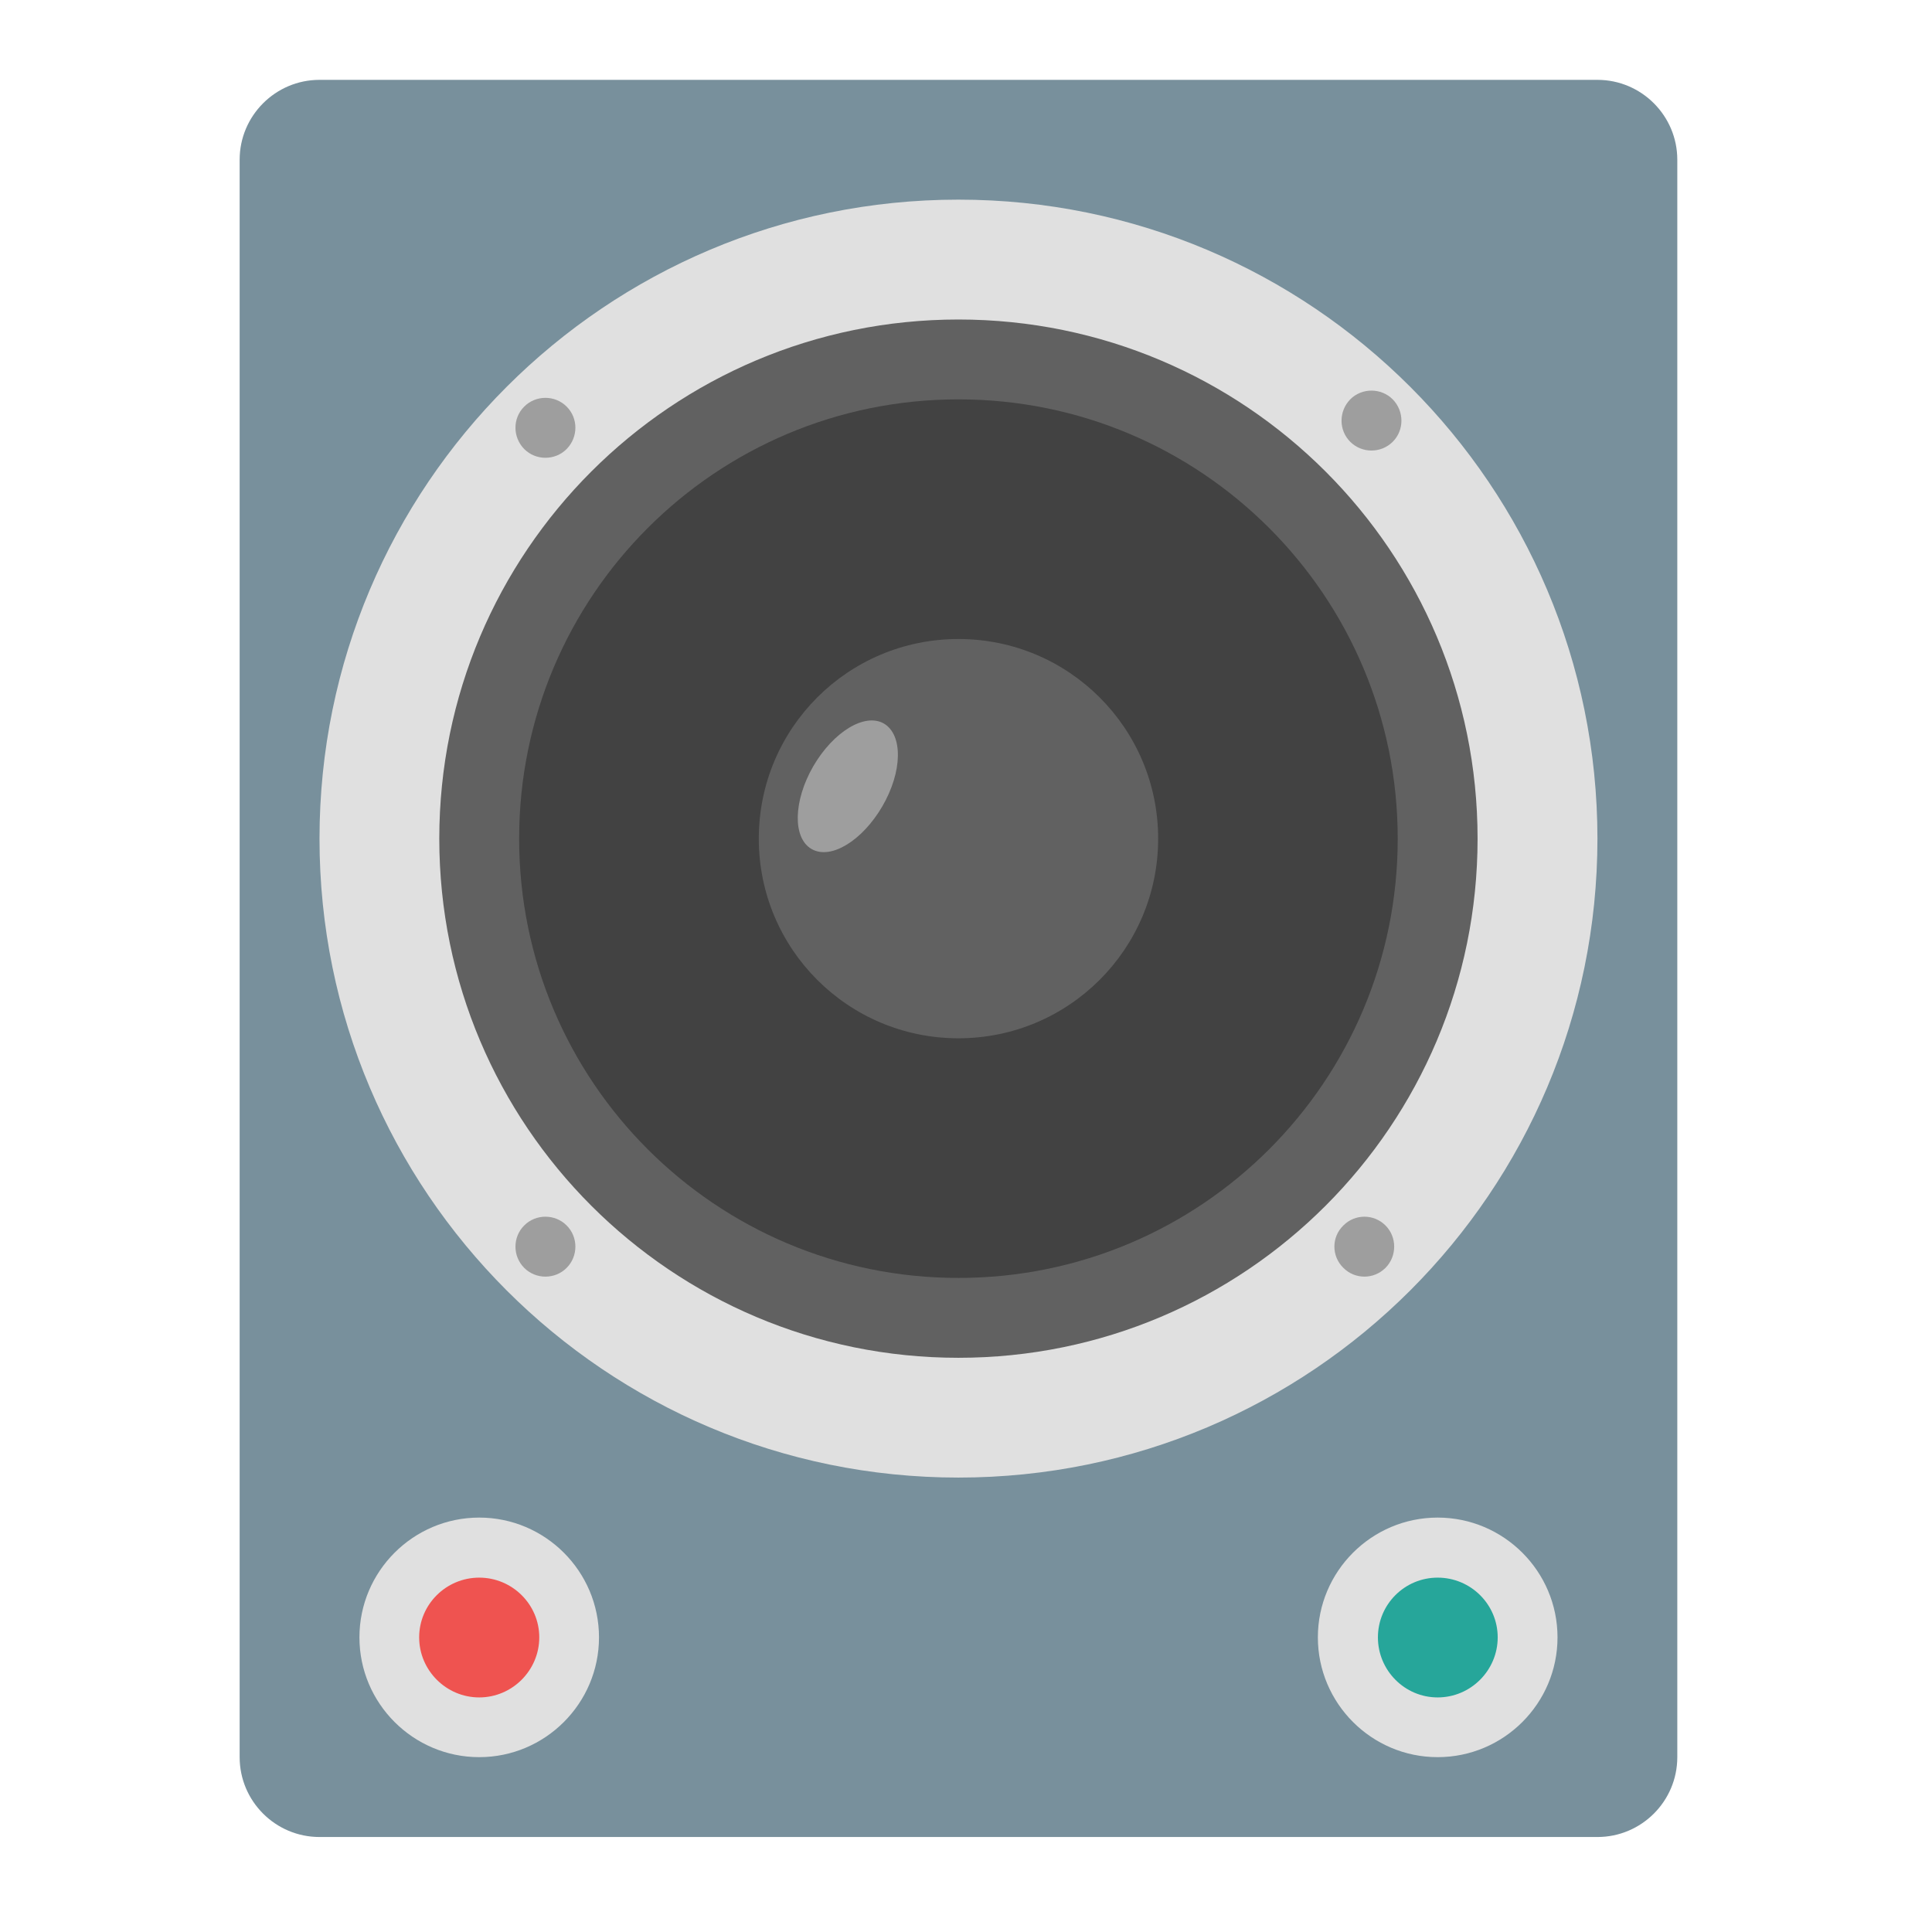
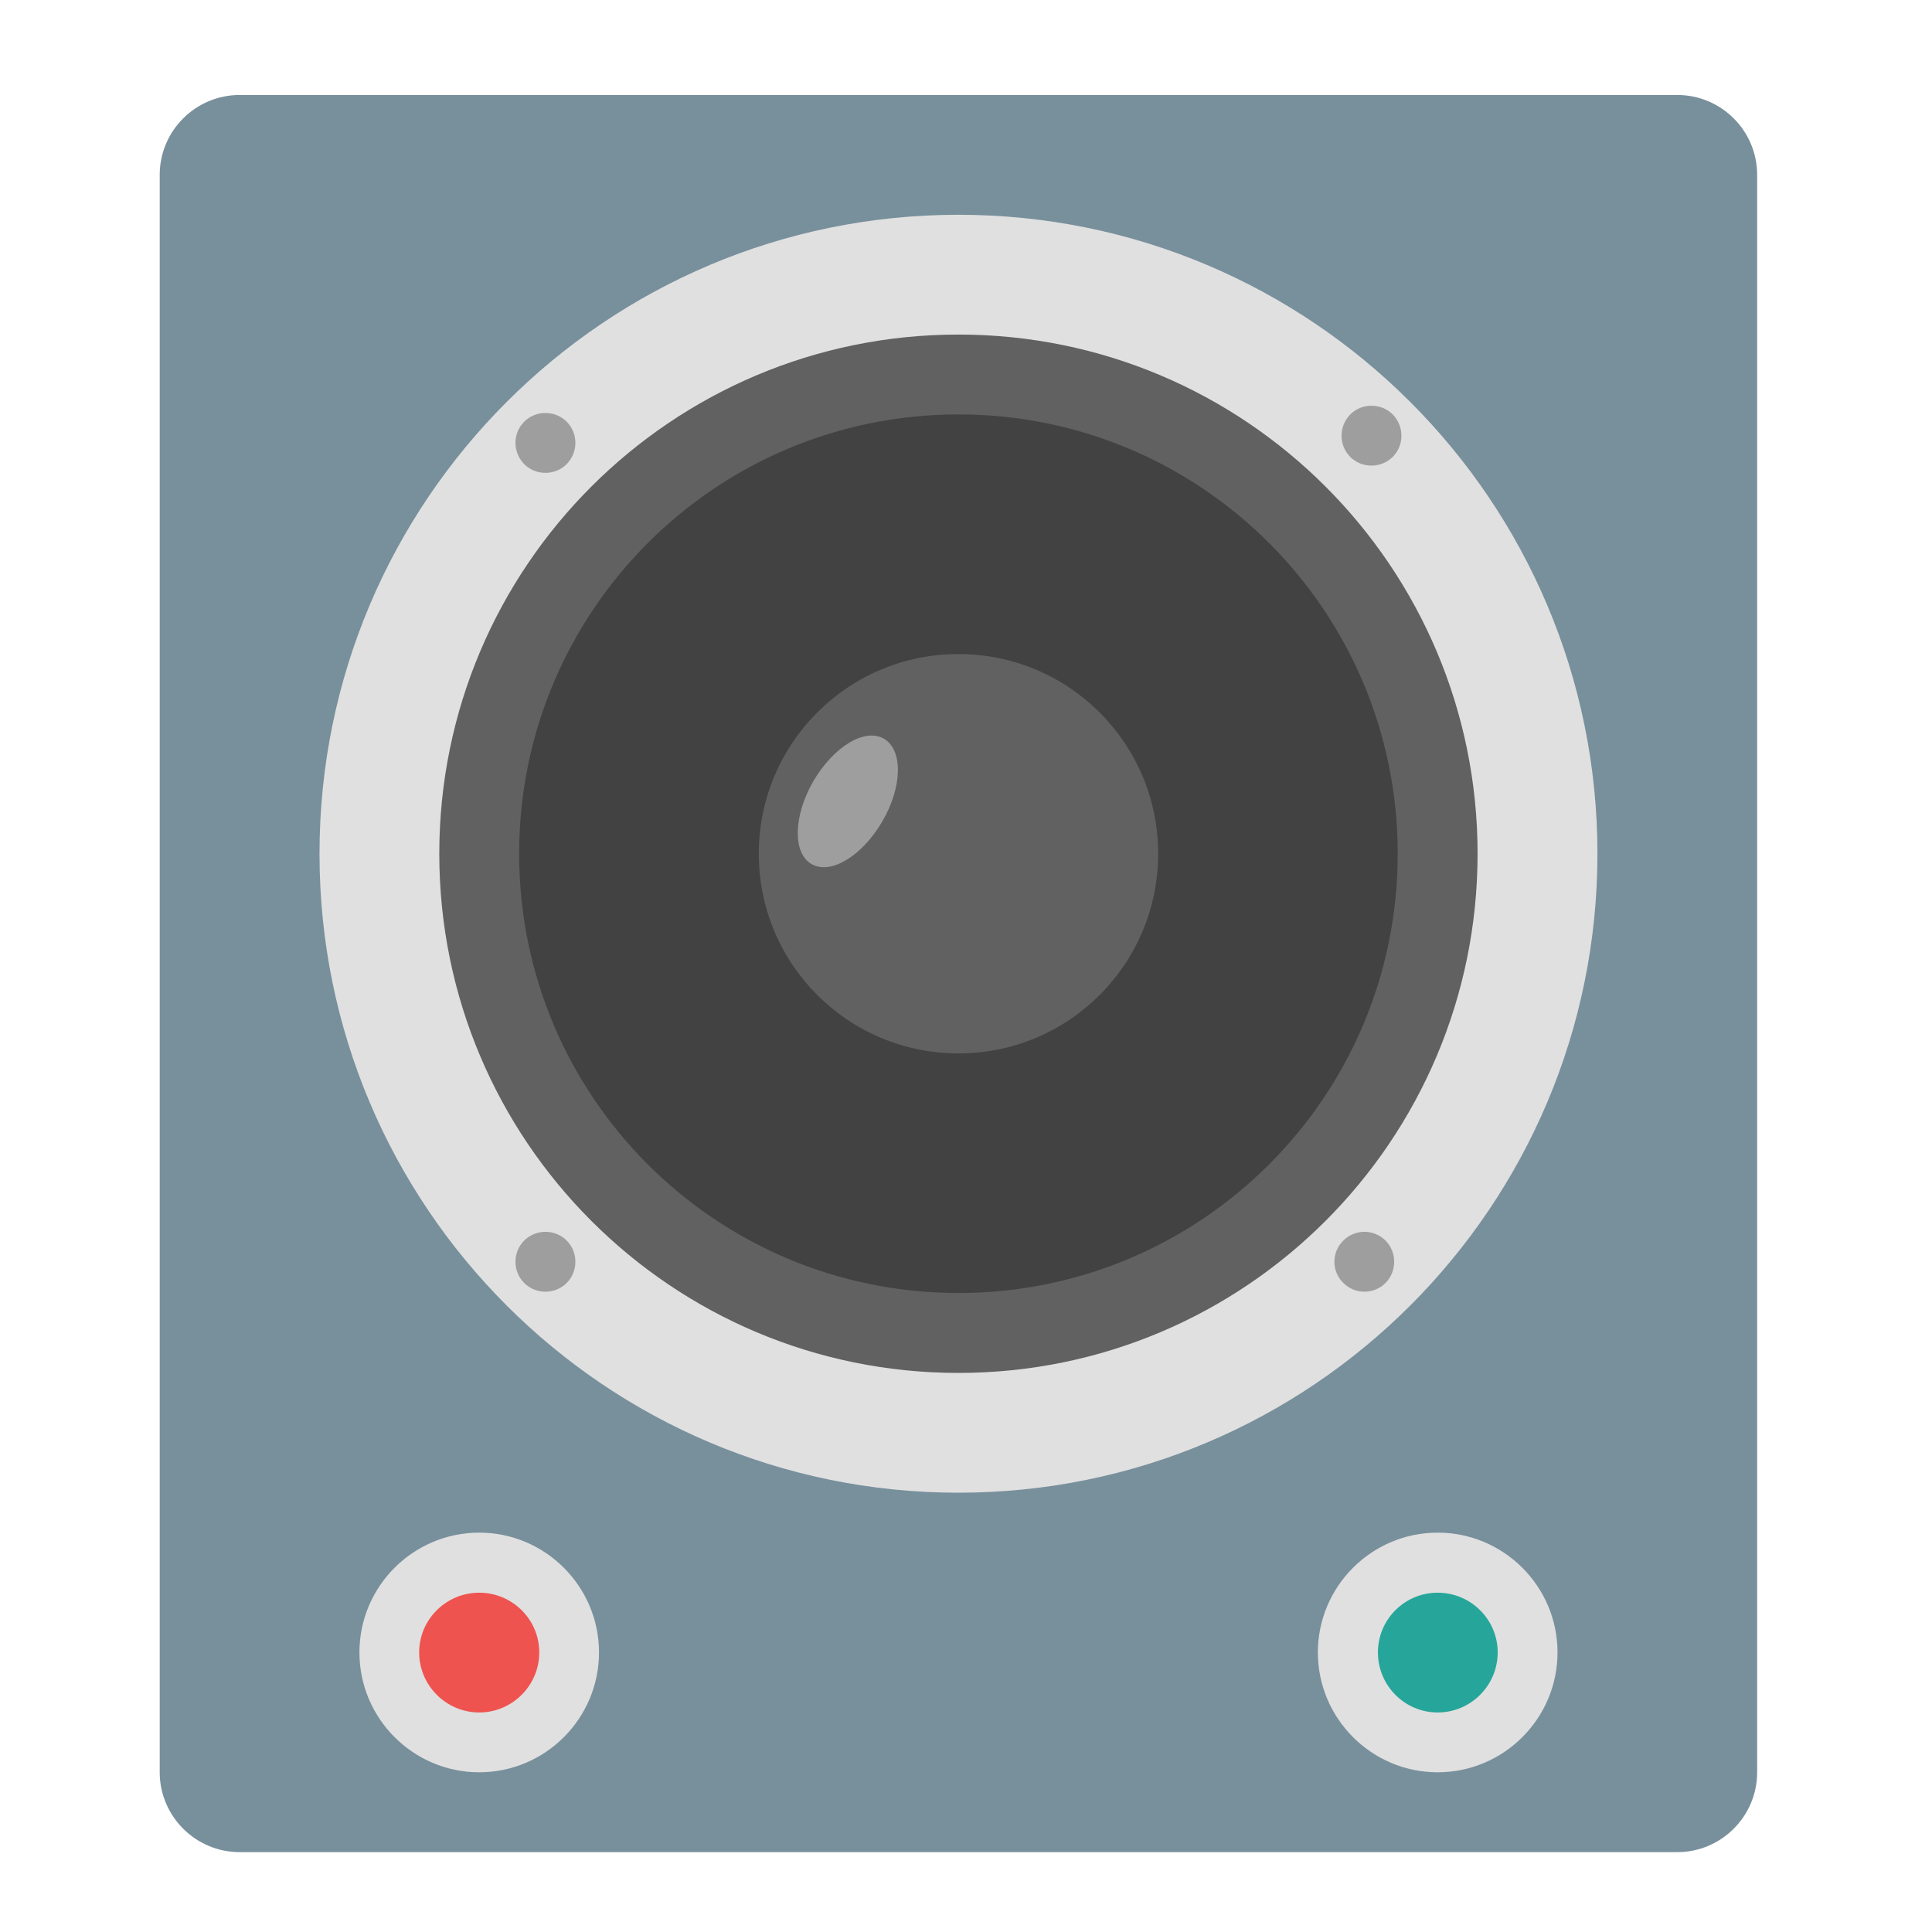
<svg xmlns="http://www.w3.org/2000/svg" width="24px" height="24px" viewBox="0 0 24 24" version="1.1">
  <g id="surface1">
-     <path style=" stroke:none;fill-rule:nonzero;fill:rgb(47.059%,56.471%,61.176%);fill-opacity:1;" d="M 3.969 0.992 L 19.844 0.992 C 20.391 0.992 20.836 1.438 20.836 1.984 L 20.836 21.828 C 20.836 22.375 20.391 22.82 19.844 22.82 L 3.969 22.82 C 3.422 22.82 2.977 22.375 2.977 21.828 L 2.977 1.984 C 2.977 1.438 3.422 0.992 3.969 0.992 Z M 3.969 0.992 " />
-     <path style=" stroke:none;fill-rule:nonzero;fill:rgb(87.843%,87.843%,87.843%);fill-opacity:1;" d="M 11.906 2.48 C 16.289 2.48 19.844 6.035 19.844 10.418 C 19.844 14.801 16.289 18.355 11.906 18.355 C 7.523 18.355 3.969 14.801 3.969 10.418 C 3.969 6.035 7.523 2.48 11.906 2.48 Z M 11.906 2.48 " />
-     <path style=" stroke:none;fill-rule:nonzero;fill:rgb(38.039%,38.039%,38.039%);fill-opacity:1;" d="M 11.906 3.969 C 15.469 3.969 18.355 6.855 18.355 10.418 C 18.355 13.98 15.469 16.867 11.906 16.867 C 8.344 16.867 5.457 13.98 5.457 10.418 C 5.457 6.855 8.344 3.969 11.906 3.969 Z M 11.906 3.969 " />
-     <path style=" stroke:none;fill-rule:nonzero;fill:rgb(25.882%,25.882%,25.882%);fill-opacity:1;" d="M 11.906 4.961 C 14.922 4.961 17.363 7.402 17.363 10.418 C 17.363 13.434 14.922 15.875 11.906 15.875 C 8.891 15.875 6.449 13.434 6.449 10.418 C 6.449 7.402 8.891 4.961 11.906 4.961 Z M 11.906 4.961 " />
-     <path style=" stroke:none;fill-rule:nonzero;fill:rgb(38.039%,38.039%,38.039%);fill-opacity:1;" d="M 11.906 7.938 C 13.277 7.938 14.387 9.047 14.387 10.418 C 14.387 11.789 13.277 12.898 11.906 12.898 C 10.535 12.898 9.426 11.789 9.426 10.418 C 9.426 9.047 10.535 7.938 11.906 7.938 Z M 11.906 7.938 " />
-     <path style=" stroke:none;fill-rule:nonzero;fill:rgb(61.961%,61.961%,61.961%);fill-opacity:1;" d="M 17.301 4.961 C 17.445 5.109 17.445 5.344 17.301 5.488 C 17.156 5.633 16.918 5.633 16.773 5.488 C 16.629 5.344 16.629 5.109 16.773 4.961 C 16.918 4.816 17.156 4.816 17.301 4.961 Z M 17.301 4.961 " />
-     <path style=" stroke:none;fill-rule:nonzero;fill:rgb(61.961%,61.961%,61.961%);fill-opacity:1;" d="M 17.211 15.223 C 17.355 15.367 17.355 15.605 17.211 15.75 C 17.066 15.895 16.832 15.895 16.688 15.75 C 16.539 15.605 16.539 15.367 16.688 15.223 C 16.832 15.078 17.066 15.078 17.211 15.223 Z M 17.211 15.223 " />
-     <path style=" stroke:none;fill-rule:nonzero;fill:rgb(61.961%,61.961%,61.961%);fill-opacity:1;" d="M 7.039 5.051 C 7.184 5.195 7.184 5.43 7.039 5.578 C 6.895 5.723 6.656 5.723 6.512 5.578 C 6.367 5.43 6.367 5.195 6.512 5.051 C 6.656 4.906 6.895 4.906 7.039 5.051 Z M 7.039 5.051 " />
-     <path style=" stroke:none;fill-rule:nonzero;fill:rgb(61.961%,61.961%,61.961%);fill-opacity:1;" d="M 7.039 15.223 C 7.184 15.367 7.184 15.605 7.039 15.75 C 6.895 15.895 6.656 15.895 6.512 15.75 C 6.367 15.605 6.367 15.367 6.512 15.223 C 6.656 15.078 6.895 15.078 7.039 15.223 Z M 7.039 15.223 " />
-     <path style=" stroke:none;fill-rule:nonzero;fill:rgb(87.843%,87.843%,87.843%);fill-opacity:1;" d="M 5.953 18.852 C 6.773 18.852 7.441 19.52 7.441 20.34 C 7.441 21.16 6.773 21.828 5.953 21.828 C 5.133 21.828 4.465 21.16 4.465 20.34 C 4.465 19.52 5.133 18.852 5.953 18.852 Z M 5.953 18.852 " />
-     <path style=" stroke:none;fill-rule:nonzero;fill:rgb(87.843%,87.843%,87.843%);fill-opacity:1;" d="M 17.859 18.852 C 18.68 18.852 19.348 19.52 19.348 20.34 C 19.348 21.16 18.68 21.828 17.859 21.828 C 17.039 21.828 16.371 21.16 16.371 20.34 C 16.371 19.52 17.039 18.852 17.859 18.852 Z M 17.859 18.852 " />
-     <path style=" stroke:none;fill-rule:nonzero;fill:rgb(93.725%,32.549%,31.373%);fill-opacity:1;" d="M 5.953 19.598 C 6.363 19.598 6.699 19.93 6.699 20.34 C 6.699 20.75 6.363 21.086 5.953 21.086 C 5.543 21.086 5.207 20.75 5.207 20.34 C 5.207 19.93 5.543 19.598 5.953 19.598 Z M 5.953 19.598 " />
-     <path style=" stroke:none;fill-rule:nonzero;fill:rgb(14.902%,65.098%,60.392%);fill-opacity:1;" d="M 17.859 19.598 C 18.27 19.598 18.605 19.93 18.605 20.34 C 18.605 20.75 18.27 21.086 17.859 21.086 C 17.449 21.086 17.117 20.75 17.117 20.34 C 17.117 19.93 17.449 19.598 17.859 19.598 Z M 17.859 19.598 " />
-     <path style=" stroke:none;fill-rule:nonzero;fill:rgb(61.961%,61.961%,61.961%);fill-opacity:1;" d="M 10.98 8.988 C 11.219 9.129 11.211 9.586 10.961 10.016 C 10.711 10.445 10.32 10.684 10.082 10.547 C 9.844 10.41 9.855 9.949 10.102 9.52 C 10.352 9.09 10.742 8.852 10.98 8.988 Z M 10.98 8.988 " />
+     <path style=" stroke:none;fill-rule:nonzero;fill:rgb(47.059%,56.471%,61.176%);fill-opacity:1;" d="M 2.977 1.18 L 20.836 1.18 C 21.383 1.18 21.828 1.625 21.828 2.172 L 21.828 22.016 C 21.828 22.562 21.383 23.008 20.836 23.008 L 2.977 23.008 C 2.43 23.008 1.984 22.562 1.984 22.016 L 1.984 2.172 C 1.984 1.625 2.43 1.18 2.977 1.18 Z M 2.977 1.18 " />
+     <path style=" stroke:none;fill-rule:nonzero;fill:rgb(87.843%,87.843%,87.843%);fill-opacity:1;" d="M 11.906 2.668 C 16.289 2.668 19.844 6.223 19.844 10.605 C 19.844 14.988 16.289 18.543 11.906 18.543 C 7.523 18.543 3.969 14.988 3.969 10.605 C 3.969 6.223 7.523 2.668 11.906 2.668 Z M 11.906 2.668 " />
+     <path style=" stroke:none;fill-rule:nonzero;fill:rgb(38.039%,38.039%,38.039%);fill-opacity:1;" d="M 11.906 4.156 C 15.469 4.156 18.355 7.043 18.355 10.605 C 18.355 14.168 15.469 17.055 11.906 17.055 C 8.344 17.055 5.457 14.168 5.457 10.605 C 5.457 7.043 8.344 4.156 11.906 4.156 Z M 11.906 4.156 " />
+     <path style=" stroke:none;fill-rule:nonzero;fill:rgb(25.882%,25.882%,25.882%);fill-opacity:1;" d="M 11.906 5.148 C 14.922 5.148 17.363 7.59 17.363 10.605 C 17.363 13.621 14.922 16.062 11.906 16.062 C 8.891 16.062 6.449 13.621 6.449 10.605 C 6.449 7.59 8.891 5.148 11.906 5.148 Z M 11.906 5.148 " />
+     <path style=" stroke:none;fill-rule:nonzero;fill:rgb(38.039%,38.039%,38.039%);fill-opacity:1;" d="M 11.906 8.125 C 13.277 8.125 14.387 9.234 14.387 10.605 C 14.387 11.977 13.277 13.086 11.906 13.086 C 10.535 13.086 9.426 11.977 9.426 10.605 C 9.426 9.234 10.535 8.125 11.906 8.125 Z M 11.906 8.125 " />
+     <path style=" stroke:none;fill-rule:nonzero;fill:rgb(61.961%,61.961%,61.961%);fill-opacity:1;" d="M 17.301 5.148 C 17.445 5.297 17.445 5.531 17.301 5.676 C 17.156 5.82 16.918 5.82 16.773 5.676 C 16.629 5.531 16.629 5.297 16.773 5.148 C 16.918 5.004 17.156 5.004 17.301 5.148 Z M 17.301 5.148 " />
+     <path style=" stroke:none;fill-rule:nonzero;fill:rgb(61.961%,61.961%,61.961%);fill-opacity:1;" d="M 17.211 15.41 C 17.355 15.555 17.355 15.793 17.211 15.938 C 17.066 16.082 16.832 16.082 16.688 15.938 C 16.539 15.793 16.539 15.555 16.688 15.41 C 16.832 15.266 17.066 15.266 17.211 15.41 Z M 17.211 15.41 " />
+     <path style=" stroke:none;fill-rule:nonzero;fill:rgb(61.961%,61.961%,61.961%);fill-opacity:1;" d="M 7.039 5.238 C 7.184 5.383 7.184 5.617 7.039 5.766 C 6.895 5.91 6.656 5.91 6.512 5.766 C 6.367 5.617 6.367 5.383 6.512 5.238 C 6.656 5.094 6.895 5.094 7.039 5.238 Z M 7.039 5.238 " />
+     <path style=" stroke:none;fill-rule:nonzero;fill:rgb(61.961%,61.961%,61.961%);fill-opacity:1;" d="M 7.039 15.41 C 7.184 15.555 7.184 15.793 7.039 15.938 C 6.895 16.082 6.656 16.082 6.512 15.938 C 6.367 15.793 6.367 15.555 6.512 15.41 C 6.656 15.266 6.895 15.266 7.039 15.41 Z M 7.039 15.41 " />
+     <path style=" stroke:none;fill-rule:nonzero;fill:rgb(87.843%,87.843%,87.843%);fill-opacity:1;" d="M 5.953 19.039 C 6.773 19.039 7.441 19.707 7.441 20.527 C 7.441 21.348 6.773 22.016 5.953 22.016 C 5.133 22.016 4.465 21.348 4.465 20.527 C 4.465 19.707 5.133 19.039 5.953 19.039 Z M 5.953 19.039 " />
+     <path style=" stroke:none;fill-rule:nonzero;fill:rgb(87.843%,87.843%,87.843%);fill-opacity:1;" d="M 17.859 19.039 C 18.68 19.039 19.348 19.707 19.348 20.527 C 19.348 21.348 18.68 22.016 17.859 22.016 C 17.039 22.016 16.371 21.348 16.371 20.527 C 16.371 19.707 17.039 19.039 17.859 19.039 Z M 17.859 19.039 " />
+     <path style=" stroke:none;fill-rule:nonzero;fill:rgb(93.725%,32.549%,31.373%);fill-opacity:1;" d="M 5.953 19.785 C 6.363 19.785 6.699 20.117 6.699 20.527 C 6.699 20.938 6.363 21.273 5.953 21.273 C 5.543 21.273 5.207 20.938 5.207 20.527 C 5.207 20.117 5.543 19.785 5.953 19.785 Z M 5.953 19.785 " />
+     <path style=" stroke:none;fill-rule:nonzero;fill:rgb(14.902%,65.098%,60.392%);fill-opacity:1;" d="M 17.859 19.785 C 18.27 19.785 18.605 20.117 18.605 20.527 C 18.605 20.938 18.27 21.273 17.859 21.273 C 17.449 21.273 17.117 20.938 17.117 20.527 C 17.117 20.117 17.449 19.785 17.859 19.785 Z M 17.859 19.785 " />
+     <path style=" stroke:none;fill-rule:nonzero;fill:rgb(61.961%,61.961%,61.961%);fill-opacity:1;" d="M 10.98 9.176 C 11.219 9.316 11.211 9.773 10.961 10.203 C 10.711 10.633 10.32 10.871 10.082 10.734 C 9.844 10.598 9.855 10.137 10.102 9.707 C 10.352 9.277 10.742 9.039 10.98 9.176 Z M 10.98 9.176 " />
  </g>
</svg>
